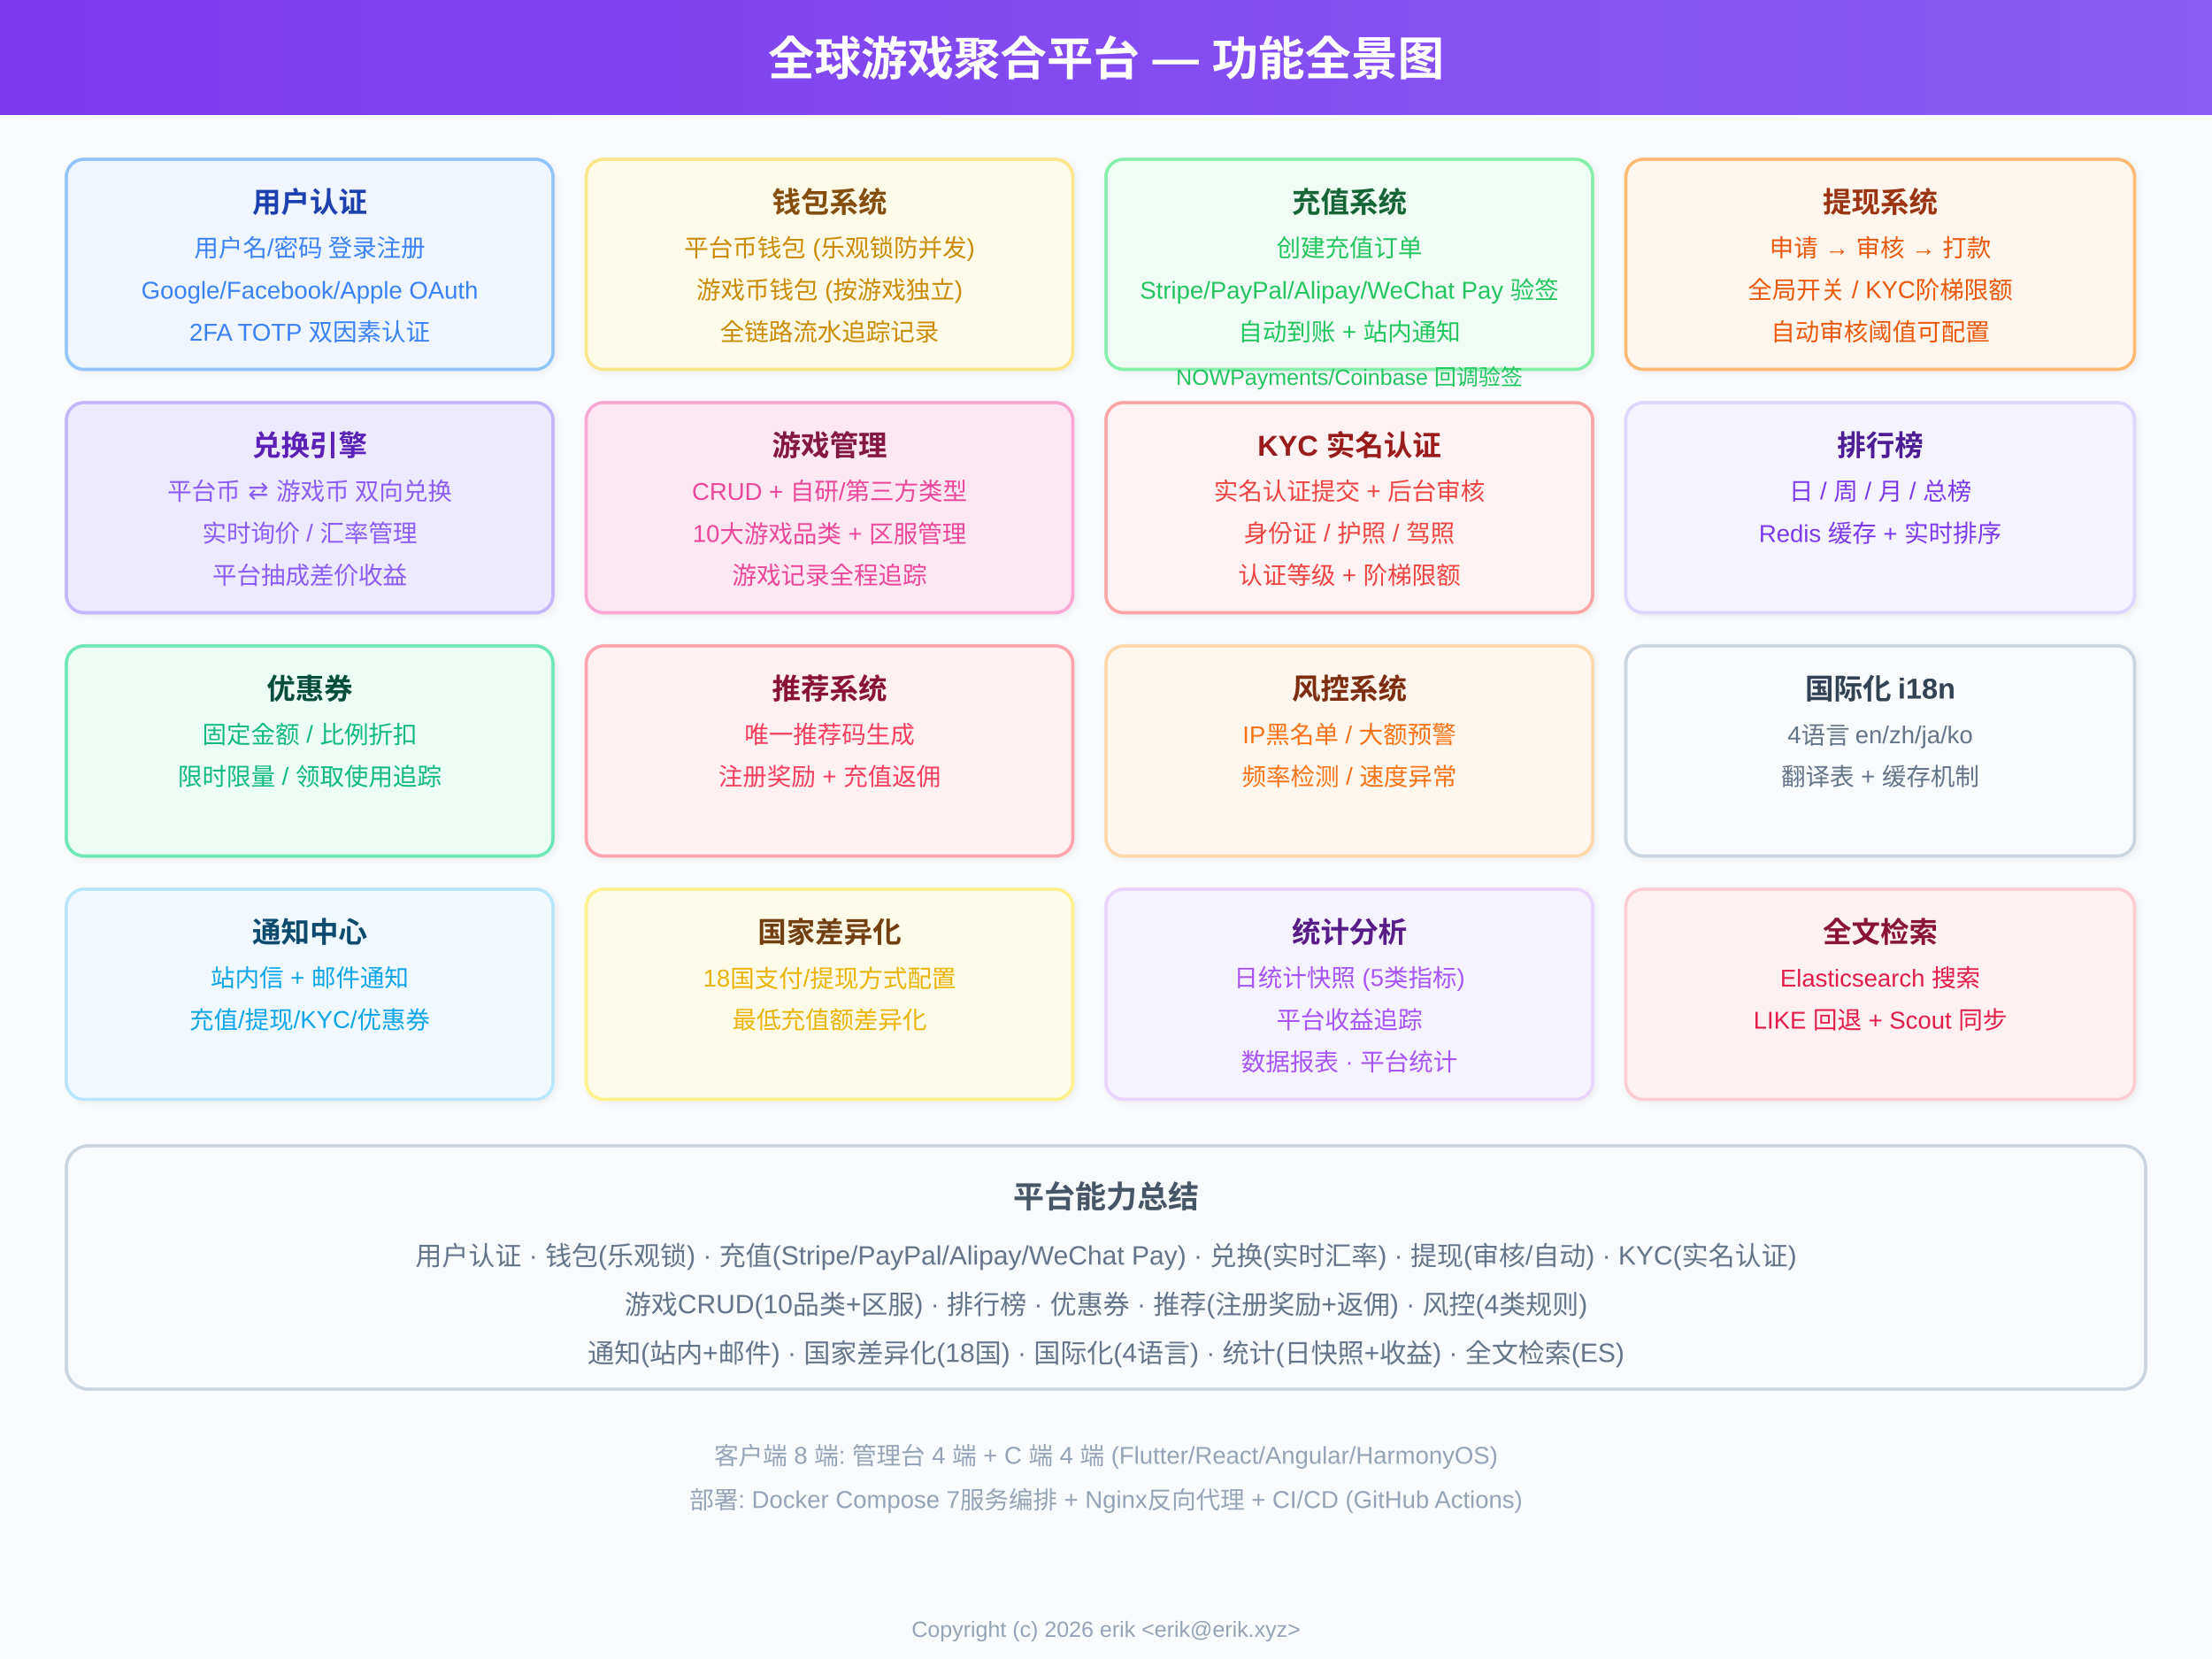
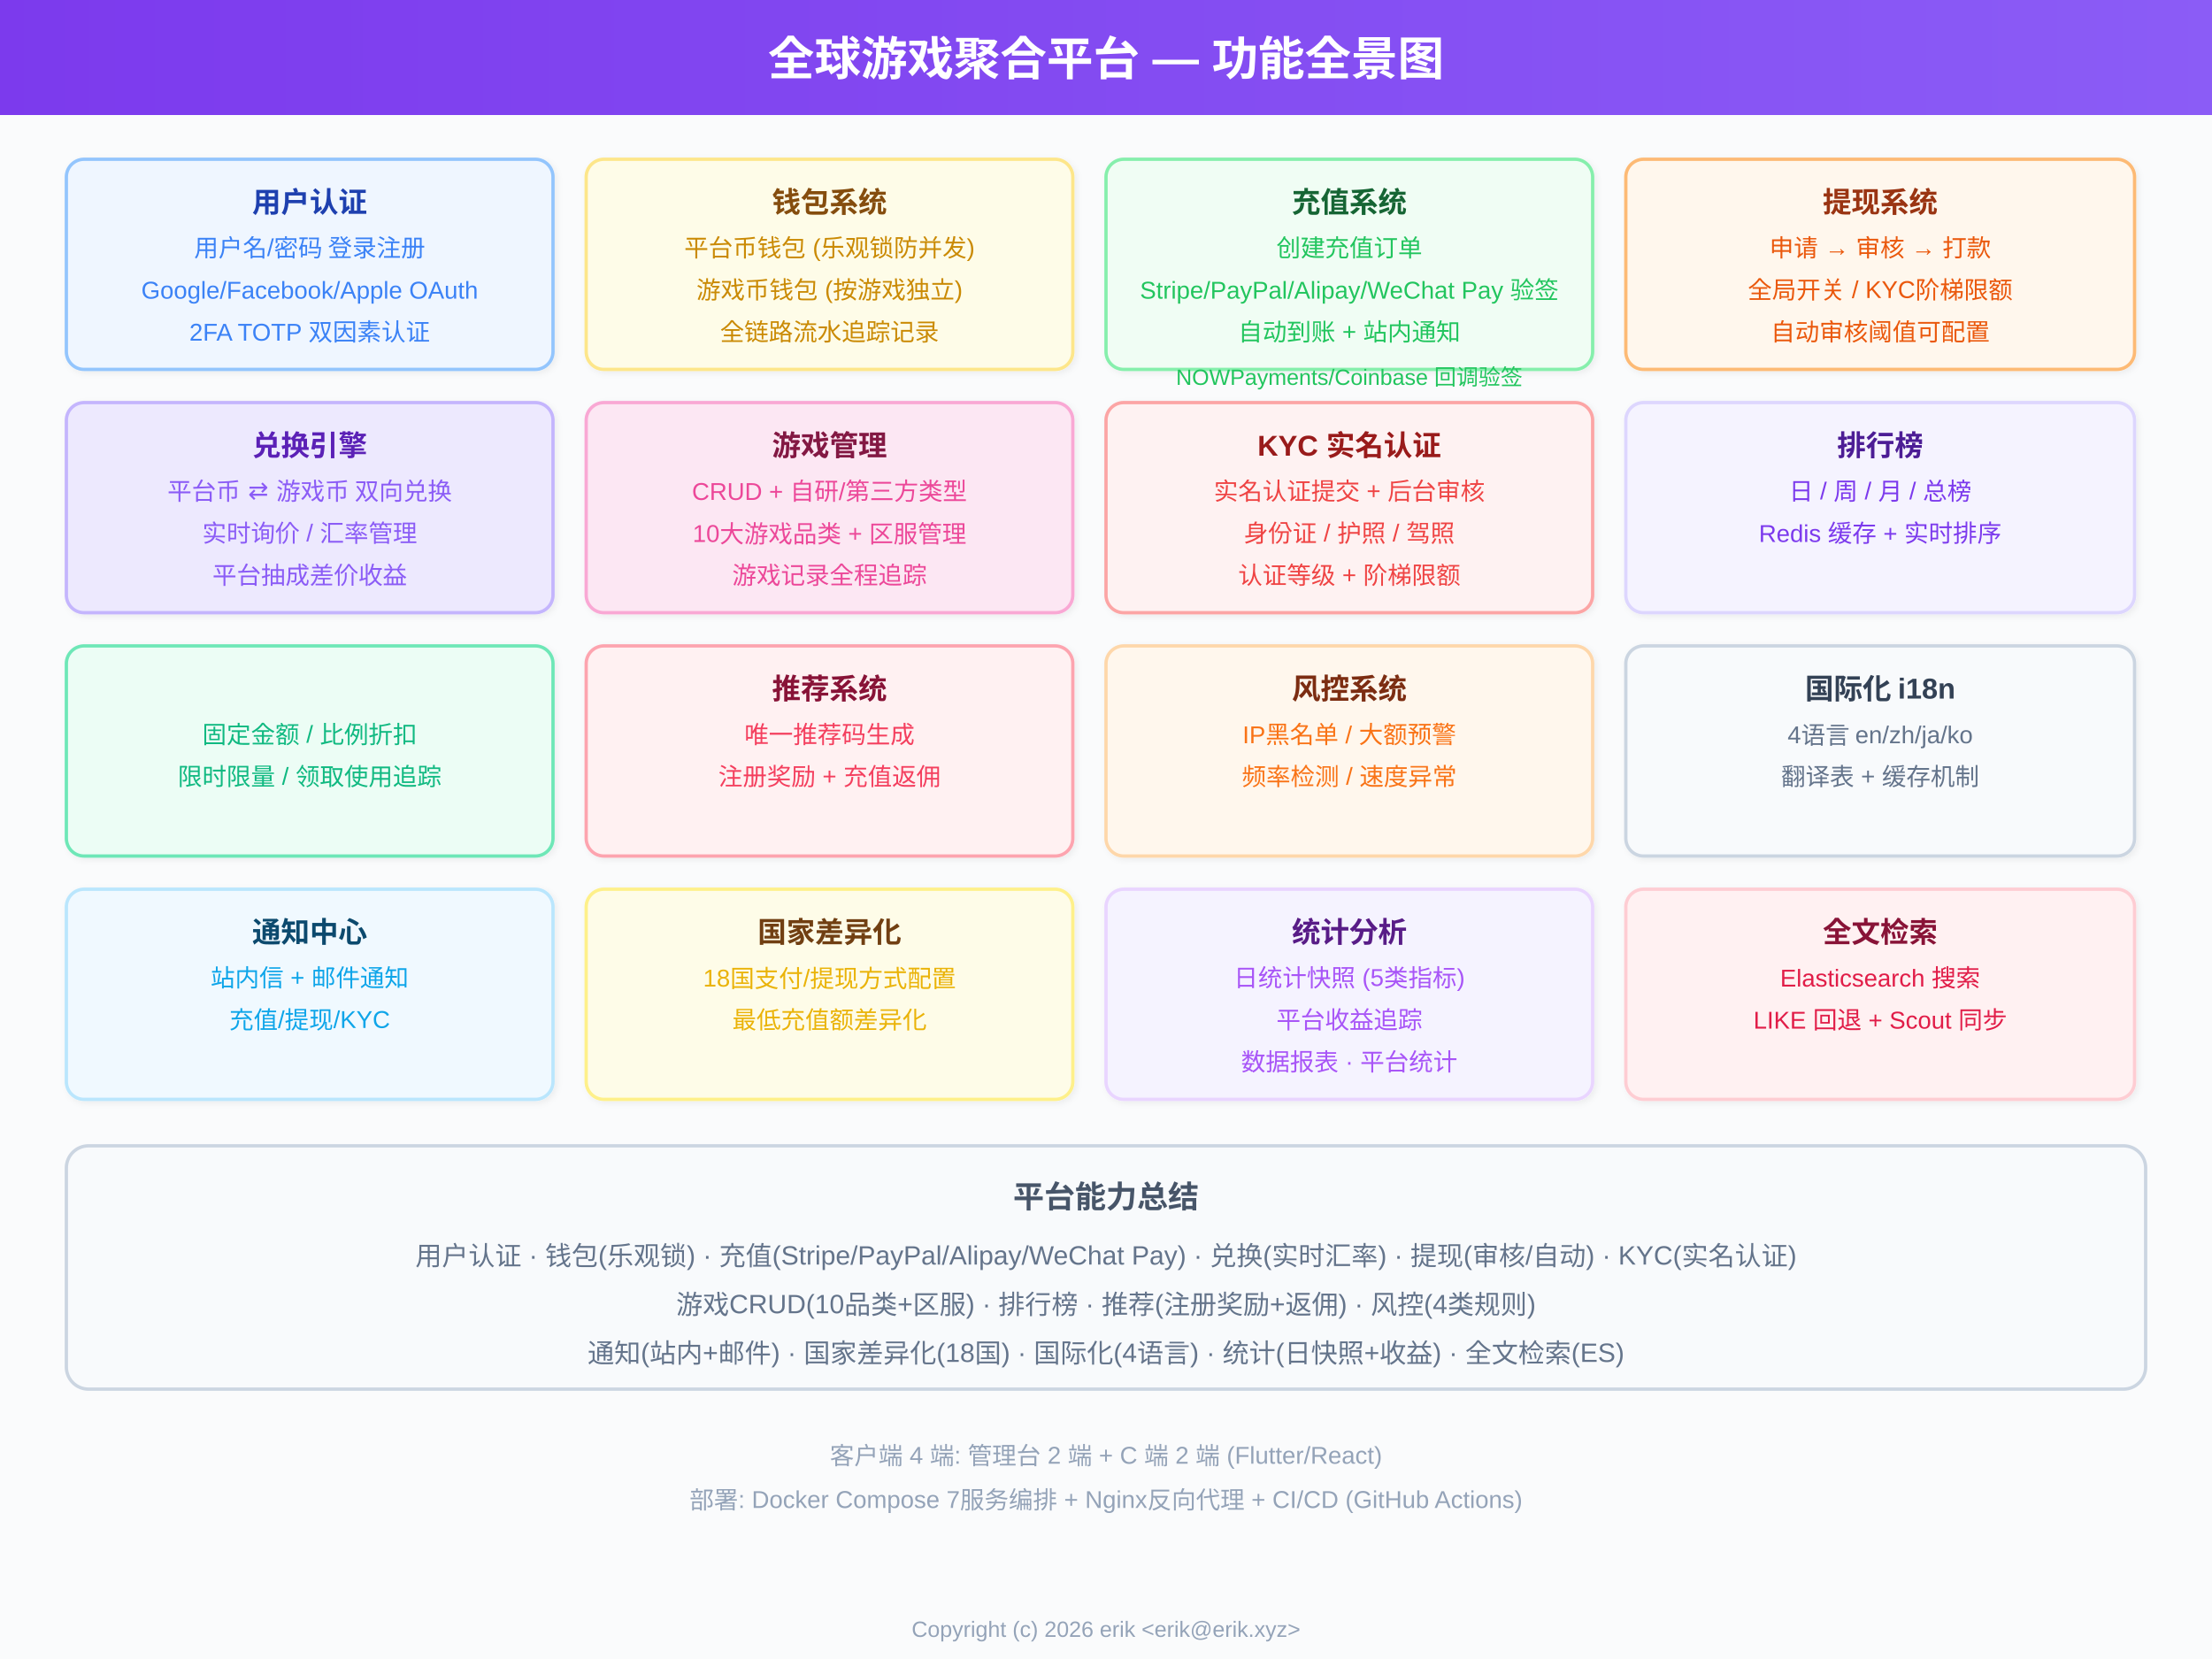
<svg xmlns="http://www.w3.org/2000/svg" viewBox="0 0 1000 750" font-family="Arial, 'Noto Sans SC', sans-serif">
  <defs>
    <linearGradient id="hd" x1="0" y1="0" x2="1" y2="0">
      <stop offset="0%" stop-color="#7c3aed" />
      <stop offset="100%" stop-color="#8b5cf6" />
    </linearGradient>
    <filter id="sh">
      <feDropShadow dx="1" dy="1" stdDeviation="1.5" flood-opacity=".06" />
    </filter>
  </defs>
  <rect width="1000" height="750" fill="#fafbfc" />
  <rect x="0" y="0" width="1000" height="52" fill="url(#hd)" />
  <text x="500" y="34" text-anchor="middle" fill="#fff" font-size="21" font-weight="bold">全球游戏聚合平台 — 功能全景图</text>
  <rect x="30" y="72" width="220" height="95" rx="8" fill="#eff6ff" stroke="#93c5fd" stroke-width="1.5" filter="url(#sh)" />
  <text x="140" y="96" text-anchor="middle" fill="#1e40af" font-size="13" font-weight="bold">用户认证</text>
  <text x="140" y="116" text-anchor="middle" fill="#3b82f6" font-size="11">用户名/密码 登录注册</text>
  <text x="140" y="135" text-anchor="middle" fill="#3b82f6" font-size="11">Google/Facebook/Apple OAuth</text>
  <text x="140" y="154" text-anchor="middle" fill="#3b82f6" font-size="11">2FA TOTP 双因素认证</text>
  <rect x="265" y="72" width="220" height="95" rx="8" fill="#fefce8" stroke="#fde68a" stroke-width="1.5" filter="url(#sh)" />
  <text x="375" y="96" text-anchor="middle" fill="#854d0e" font-size="13" font-weight="bold">钱包系统</text>
  <text x="375" y="116" text-anchor="middle" fill="#ca8a04" font-size="11">平台币钱包 (乐观锁防并发)</text>
  <text x="375" y="135" text-anchor="middle" fill="#ca8a04" font-size="11">游戏币钱包 (按游戏独立)</text>
  <text x="375" y="154" text-anchor="middle" fill="#ca8a04" font-size="11">全链路流水追踪记录</text>
  <rect x="500" y="72" width="220" height="95" rx="8" fill="#f0fdf4" stroke="#86efac" stroke-width="1.5" filter="url(#sh)" />
  <text x="610" y="96" text-anchor="middle" fill="#166534" font-size="13" font-weight="bold">充值系统</text>
  <text x="610" y="116" text-anchor="middle" fill="#22c55e" font-size="11">创建充值订单</text>
  <text x="610" y="135" text-anchor="middle" fill="#22c55e" font-size="11">Stripe/PayPal/Alipay/WeChat Pay 验签</text>
  <text x="610" y="174" text-anchor="middle" fill="#22c55e" font-size="10">NOWPayments/Coinbase 回调验签</text>
  <text x="610" y="154" text-anchor="middle" fill="#22c55e" font-size="11">自动到账 + 站内通知</text>
  <rect x="735" y="72" width="230" height="95" rx="8" fill="#fff7ed" stroke="#fdba74" stroke-width="1.5" filter="url(#sh)" />
  <text x="850" y="96" text-anchor="middle" fill="#9a3412" font-size="13" font-weight="bold">提现系统</text>
  <text x="850" y="116" text-anchor="middle" fill="#ea580c" font-size="11">申请 → 审核 → 打款</text>
  <text x="850" y="135" text-anchor="middle" fill="#ea580c" font-size="11">全局开关 / KYC阶梯限额</text>
  <text x="850" y="154" text-anchor="middle" fill="#ea580c" font-size="11">自动审核阈值可配置</text>
  <rect x="30" y="182" width="220" height="95" rx="8" fill="#ede9fe" stroke="#c4b5fd" stroke-width="1.5" filter="url(#sh)" />
  <text x="140" y="206" text-anchor="middle" fill="#5b21b6" font-size="13" font-weight="bold">兑换引擎</text>
  <text x="140" y="226" text-anchor="middle" fill="#8b5cf6" font-size="11">平台币 ⇄ 游戏币 双向兑换</text>
  <text x="140" y="245" text-anchor="middle" fill="#8b5cf6" font-size="11">实时询价 / 汇率管理</text>
  <text x="140" y="264" text-anchor="middle" fill="#8b5cf6" font-size="11">平台抽成差价收益</text>
  <rect x="265" y="182" width="220" height="95" rx="8" fill="#fce7f3" stroke="#f9a8d4" stroke-width="1.5" filter="url(#sh)" />
  <text x="375" y="206" text-anchor="middle" fill="#831843" font-size="13" font-weight="bold">游戏管理</text>
  <text x="375" y="226" text-anchor="middle" fill="#ec4899" font-size="11">CRUD + 自研/第三方类型</text>
  <text x="375" y="245" text-anchor="middle" fill="#ec4899" font-size="11">10大游戏品类 + 区服管理</text>
  <text x="375" y="264" text-anchor="middle" fill="#ec4899" font-size="11">游戏记录全程追踪</text>
  <rect x="500" y="182" width="220" height="95" rx="8" fill="#fef2f2" stroke="#fca5a5" stroke-width="1.5" filter="url(#sh)" />
  <text x="610" y="206" text-anchor="middle" fill="#991b1b" font-size="13" font-weight="bold">KYC 实名认证</text>
  <text x="610" y="226" text-anchor="middle" fill="#ef4444" font-size="11">实名认证提交 + 后台审核</text>
  <text x="610" y="245" text-anchor="middle" fill="#ef4444" font-size="11">身份证 / 护照 / 驾照</text>
  <text x="610" y="264" text-anchor="middle" fill="#ef4444" font-size="11">认证等级 + 阶梯限额</text>
  <rect x="735" y="182" width="230" height="95" rx="8" fill="#f5f3ff" stroke="#ddd6fe" stroke-width="1.5" filter="url(#sh)" />
  <text x="850" y="206" text-anchor="middle" fill="#4c1d95" font-size="13" font-weight="bold">排行榜</text>
  <text x="850" y="226" text-anchor="middle" fill="#7c3aed" font-size="11">日 / 周 / 月 / 总榜</text>
  <text x="850" y="245" text-anchor="middle" fill="#7c3aed" font-size="11">Redis 缓存 + 实时排序</text>
  <rect x="30" y="292" width="220" height="95" rx="8" fill="#ecfdf5" stroke="#6ee7b7" stroke-width="1.5" filter="url(#sh)" />
-   <text x="140" y="316" text-anchor="middle" fill="#064e3b" font-size="13" font-weight="bold">优惠券</text>
  <text x="140" y="336" text-anchor="middle" fill="#10b981" font-size="11">固定金额 / 比例折扣</text>
  <text x="140" y="355" text-anchor="middle" fill="#10b981" font-size="11">限时限量 / 领取使用追踪</text>
  <rect x="265" y="292" width="220" height="95" rx="8" fill="#fff1f2" stroke="#fda4af" stroke-width="1.5" filter="url(#sh)" />
  <text x="375" y="316" text-anchor="middle" fill="#881337" font-size="13" font-weight="bold">推荐系统</text>
  <text x="375" y="336" text-anchor="middle" fill="#f43f5e" font-size="11">唯一推荐码生成</text>
  <text x="375" y="355" text-anchor="middle" fill="#f43f5e" font-size="11">注册奖励 + 充值返佣</text>
  <rect x="500" y="292" width="220" height="95" rx="8" fill="#fff7ed" stroke="#fed7aa" stroke-width="1.5" filter="url(#sh)" />
  <text x="610" y="316" text-anchor="middle" fill="#7c2d12" font-size="13" font-weight="bold">风控系统</text>
  <text x="610" y="336" text-anchor="middle" fill="#f97316" font-size="11">IP黑名单 / 大额预警</text>
  <text x="610" y="355" text-anchor="middle" fill="#f97316" font-size="11">频率检测 / 速度异常</text>
  <rect x="735" y="292" width="230" height="95" rx="8" fill="#f8fafc" stroke="#cbd5e1" stroke-width="1.5" filter="url(#sh)" />
  <text x="850" y="316" text-anchor="middle" fill="#334155" font-size="13" font-weight="bold">国际化 i18n</text>
  <text x="850" y="336" text-anchor="middle" fill="#64748b" font-size="11">4语言 en/zh/ja/ko</text>
  <text x="850" y="355" text-anchor="middle" fill="#64748b" font-size="11">翻译表 + 缓存机制</text>
  <rect x="30" y="402" width="220" height="95" rx="8" fill="#f0f9ff" stroke="#bae6fd" stroke-width="1.5" filter="url(#sh)" />
  <text x="140" y="426" text-anchor="middle" fill="#0c4a6e" font-size="13" font-weight="bold">通知中心</text>
  <text x="140" y="446" text-anchor="middle" fill="#0ea5e9" font-size="11">站内信 + 邮件通知</text>
-   <text x="140" y="465" text-anchor="middle" fill="#0ea5e9" font-size="11">充值/提现/KYC/优惠券</text>
+   <text x="140" y="465" text-anchor="middle" fill="#0ea5e9" font-size="11">充值/提现/KYC</text>
  <rect x="265" y="402" width="220" height="95" rx="8" fill="#fefce8" stroke="#fef08a" stroke-width="1.5" filter="url(#sh)" />
  <text x="375" y="426" text-anchor="middle" fill="#713f12" font-size="13" font-weight="bold">国家差异化</text>
  <text x="375" y="446" text-anchor="middle" fill="#eab308" font-size="11">18国支付/提现方式配置</text>
  <text x="375" y="465" text-anchor="middle" fill="#eab308" font-size="11">最低充值额差异化</text>
  <rect x="500" y="402" width="220" height="95" rx="8" fill="#f5f3ff" stroke="#e9d5ff" stroke-width="1.5" filter="url(#sh)" />
  <text x="610" y="426" text-anchor="middle" fill="#581c87" font-size="13" font-weight="bold">统计分析</text>
  <text x="610" y="446" text-anchor="middle" fill="#a855f7" font-size="11">日统计快照 (5类指标)</text>
  <text x="610" y="465" text-anchor="middle" fill="#a855f7" font-size="11">平台收益追踪</text>
  <text x="610" y="484" text-anchor="middle" fill="#a855f7" font-size="11">数据报表 · 平台统计</text>
  <rect x="735" y="402" width="230" height="95" rx="8" fill="#fff1f2" stroke="#fecdd3" stroke-width="1.5" filter="url(#sh)" />
  <text x="850" y="426" text-anchor="middle" fill="#881337" font-size="13" font-weight="bold">全文检索</text>
  <text x="850" y="446" text-anchor="middle" fill="#e11d48" font-size="11">Elasticsearch 搜索</text>
  <text x="850" y="465" text-anchor="middle" fill="#e11d48" font-size="11">LIKE 回退 + Scout 同步</text>
  <rect x="30" y="518" width="940" height="110" rx="10" fill="#f8fafc" stroke="#cbd5e1" stroke-width="1.5" />
  <text x="500" y="546" text-anchor="middle" fill="#475569" font-size="14" font-weight="bold">平台能力总结</text>
  <text x="500" y="572" text-anchor="middle" fill="#64748b" font-size="12">用户认证 · 钱包(乐观锁) · 充值(Stripe/PayPal/Alipay/WeChat Pay) · 兑换(实时汇率) · 提现(审核/自动) · KYC(实名认证)</text>
-   <text x="500" y="594" text-anchor="middle" fill="#64748b" font-size="12">游戏CRUD(10品类+区服) · 排行榜 · 优惠券 · 推荐(注册奖励+返佣) · 风控(4类规则)</text>
+   <text x="500" y="594" text-anchor="middle" fill="#64748b" font-size="12">游戏CRUD(10品类+区服) · 排行榜 · 推荐(注册奖励+返佣) · 风控(4类规则)</text>
  <text x="500" y="616" text-anchor="middle" fill="#64748b" font-size="12">通知(站内+邮件) · 国家差异化(18国) · 国际化(4语言) · 统计(日快照+收益) · 全文检索(ES)</text>
-   <text x="500" y="662" text-anchor="middle" fill="#94a3b8" font-size="11">客户端 8 端: 管理台 4 端 + C 端 4 端 (Flutter/React/Angular/HarmonyOS)</text>
+   <text x="500" y="662" text-anchor="middle" fill="#94a3b8" font-size="11">客户端 4 端: 管理台 2 端 + C 端 2 端 (Flutter/React)</text>
  <text x="500" y="682" text-anchor="middle" fill="#94a3b8" font-size="11">部署: Docker Compose 7服务编排 + Nginx反向代理 + CI/CD (GitHub Actions)</text>
  <text x="500" y="740" text-anchor="middle" fill="#94a3b8" font-size="10">Copyright (c) 2026 erik &lt;erik@erik.xyz&gt;</text>
</svg>
